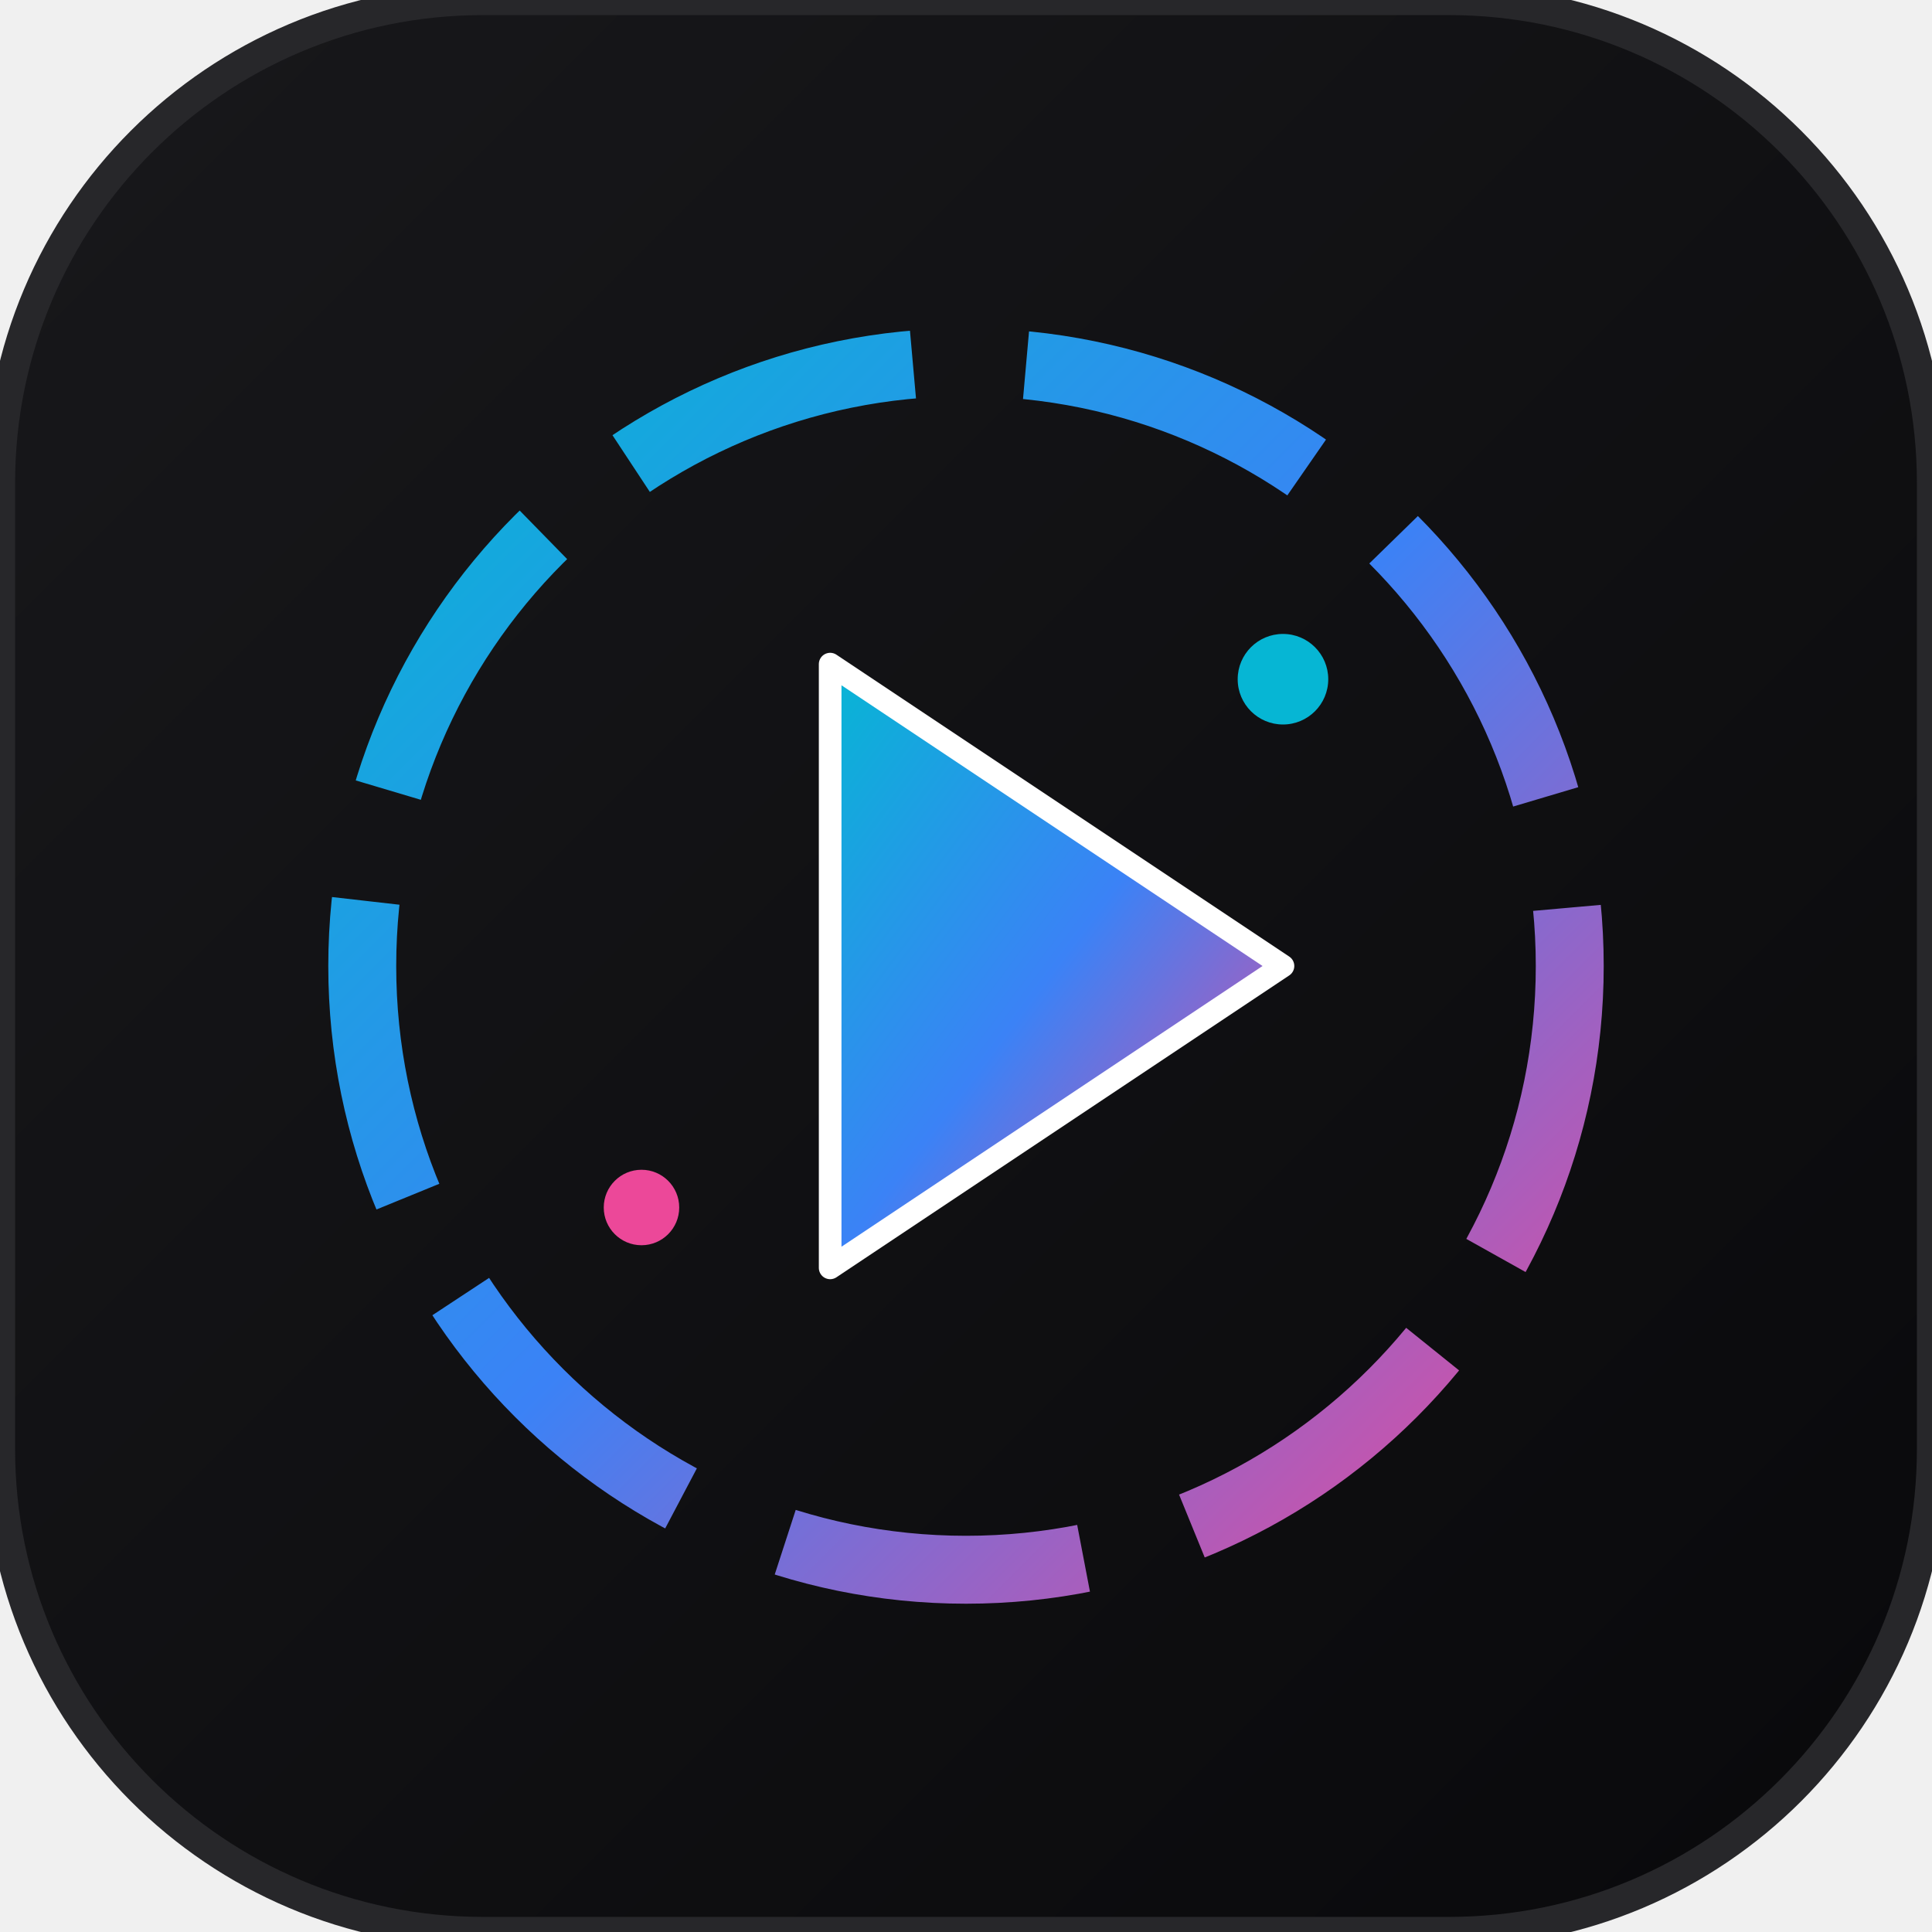
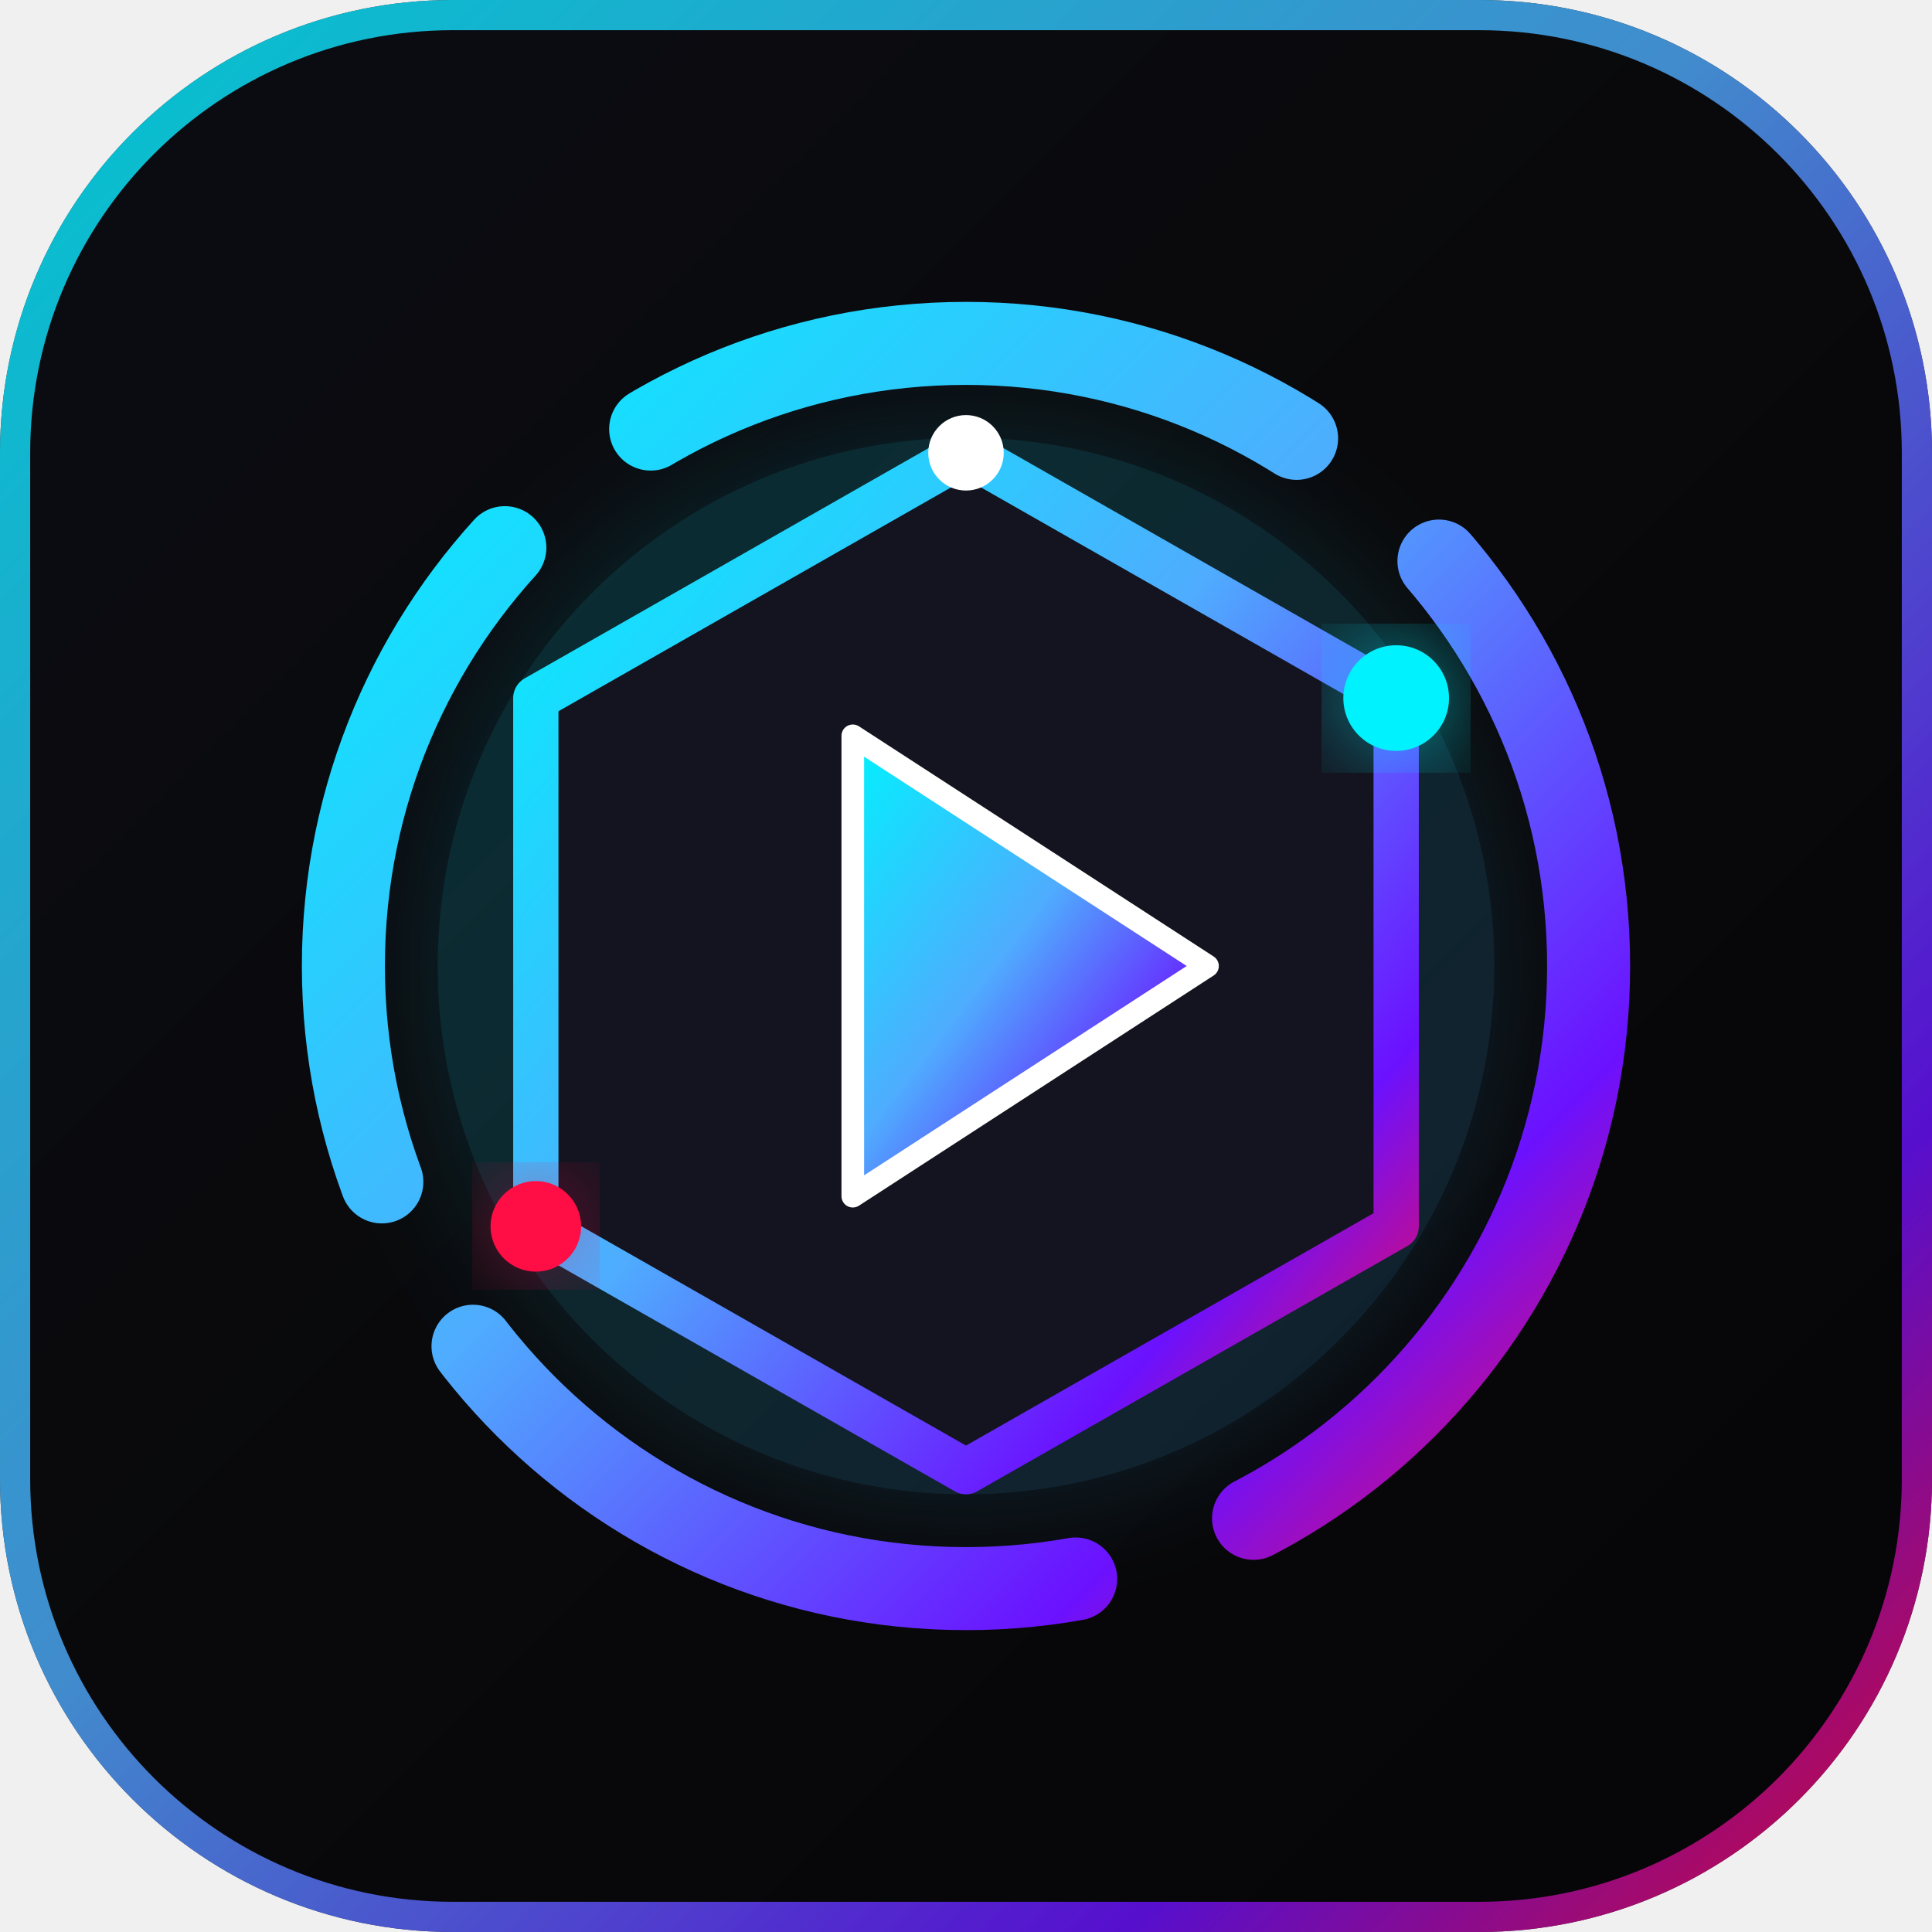
- <svg xmlns="http://www.w3.org/2000/svg" viewBox="0 0 512 512">
+ <svg xmlns="http://www.w3.org/2000/svg" viewBox="0 0 512 512" width="512" height="512">
  <defs>
-     <linearGradient id="streamGrad" x1="0%" y1="0%" x2="100%" y2="100%">
-       <stop offset="0%" stop-color="#06b6d4" />
-       <stop offset="50%" stop-color="#3b82f6" />
-       <stop offset="100%" stop-color="#ec4899" />
+     <linearGradient id="bgGrad" x1="0%" y1="0%" x2="100%" y2="100%">
+       <stop offset="0%" stop-color="#0c0d14" />
+       <stop offset="50%" stop-color="#09090b" />
+       <stop offset="100%" stop-color="#050507" />
    </linearGradient>
-     <linearGradient id="bgGrad" x1="0%" y1="0%" x2="100%" y2="100%">
-       <stop offset="0%" stop-color="#18181b" />
-       <stop offset="100%" stop-color="#09090b" />
+     <linearGradient id="accentGrad" x1="0%" y1="0%" x2="100%" y2="100%">
+       <stop offset="0%" stop-color="#00f2fe" />
+       <stop offset="45%" stop-color="#4facfe" />
+       <stop offset="80%" stop-color="#6b11ff" />
+       <stop offset="100%" stop-color="#ff0844" />
    </linearGradient>
+     <linearGradient id="shieldGrad" x1="0%" y1="0%" x2="100%" y2="100%">
+       <stop offset="0%" stop-color="#00f2fe" />
+       <stop offset="100%" stop-color="#4facfe" />
+     </linearGradient>
+     <filter id="glow" x="-20%" y="-20%" width="140%" height="140%">
+       <feGaussianBlur stdDeviation="16" result="blur" />
+       <feComposite in="SourceGraphic" in2="blur" operator="over" />
+     </filter>
  </defs>
-   <rect width="512" height="512" rx="128" fill="url(#bgGrad)" stroke="#27272a" stroke-width="8" />
-   <circle cx="256" cy="256" r="160" fill="none" stroke="url(#streamGrad)" stroke-width="18" stroke-dasharray="80 30" />
-   <path d="M220 176 L340 256 L220 336 Z" fill="url(#streamGrad)" stroke="#ffffff" stroke-width="6" stroke-linejoin="round" />
-   <circle cx="340" cy="180" r="12" fill="#06b6d4" />
-   <circle cx="170" cy="320" r="10" fill="#ec4899" />
+   <rect width="512" height="512" rx="120" fill="url(#bgGrad)" />
+   <rect width="504" height="504" x="4" y="4" rx="116" fill="none" stroke="url(#accentGrad)" stroke-width="8" opacity="0.8" />
+   <circle cx="256" cy="256" r="140" fill="url(#shieldGrad)" opacity="0.15" filter="url(#glow)" />
+   <circle cx="256" cy="256" r="165" fill="none" stroke="url(#accentGrad)" stroke-width="22" stroke-dasharray="180 50" stroke-linecap="round" />
+   <polygon points="256,120 370,185 370,325 256,390 142,325 142,185" fill="#13141f" stroke="url(#accentGrad)" stroke-width="12" stroke-linejoin="round" />
+   <path d="M226 195 L320 256 L226 317 Z" fill="url(#accentGrad)" stroke="#ffffff" stroke-width="6" stroke-linejoin="round" />
+   <circle cx="370" cy="185" r="14" fill="#00f2fe" filter="url(#glow)" />
+   <circle cx="142" cy="325" r="12" fill="#ff0844" filter="url(#glow)" />
+   <circle cx="256" cy="120" r="10" fill="#ffffff" />
</svg>
